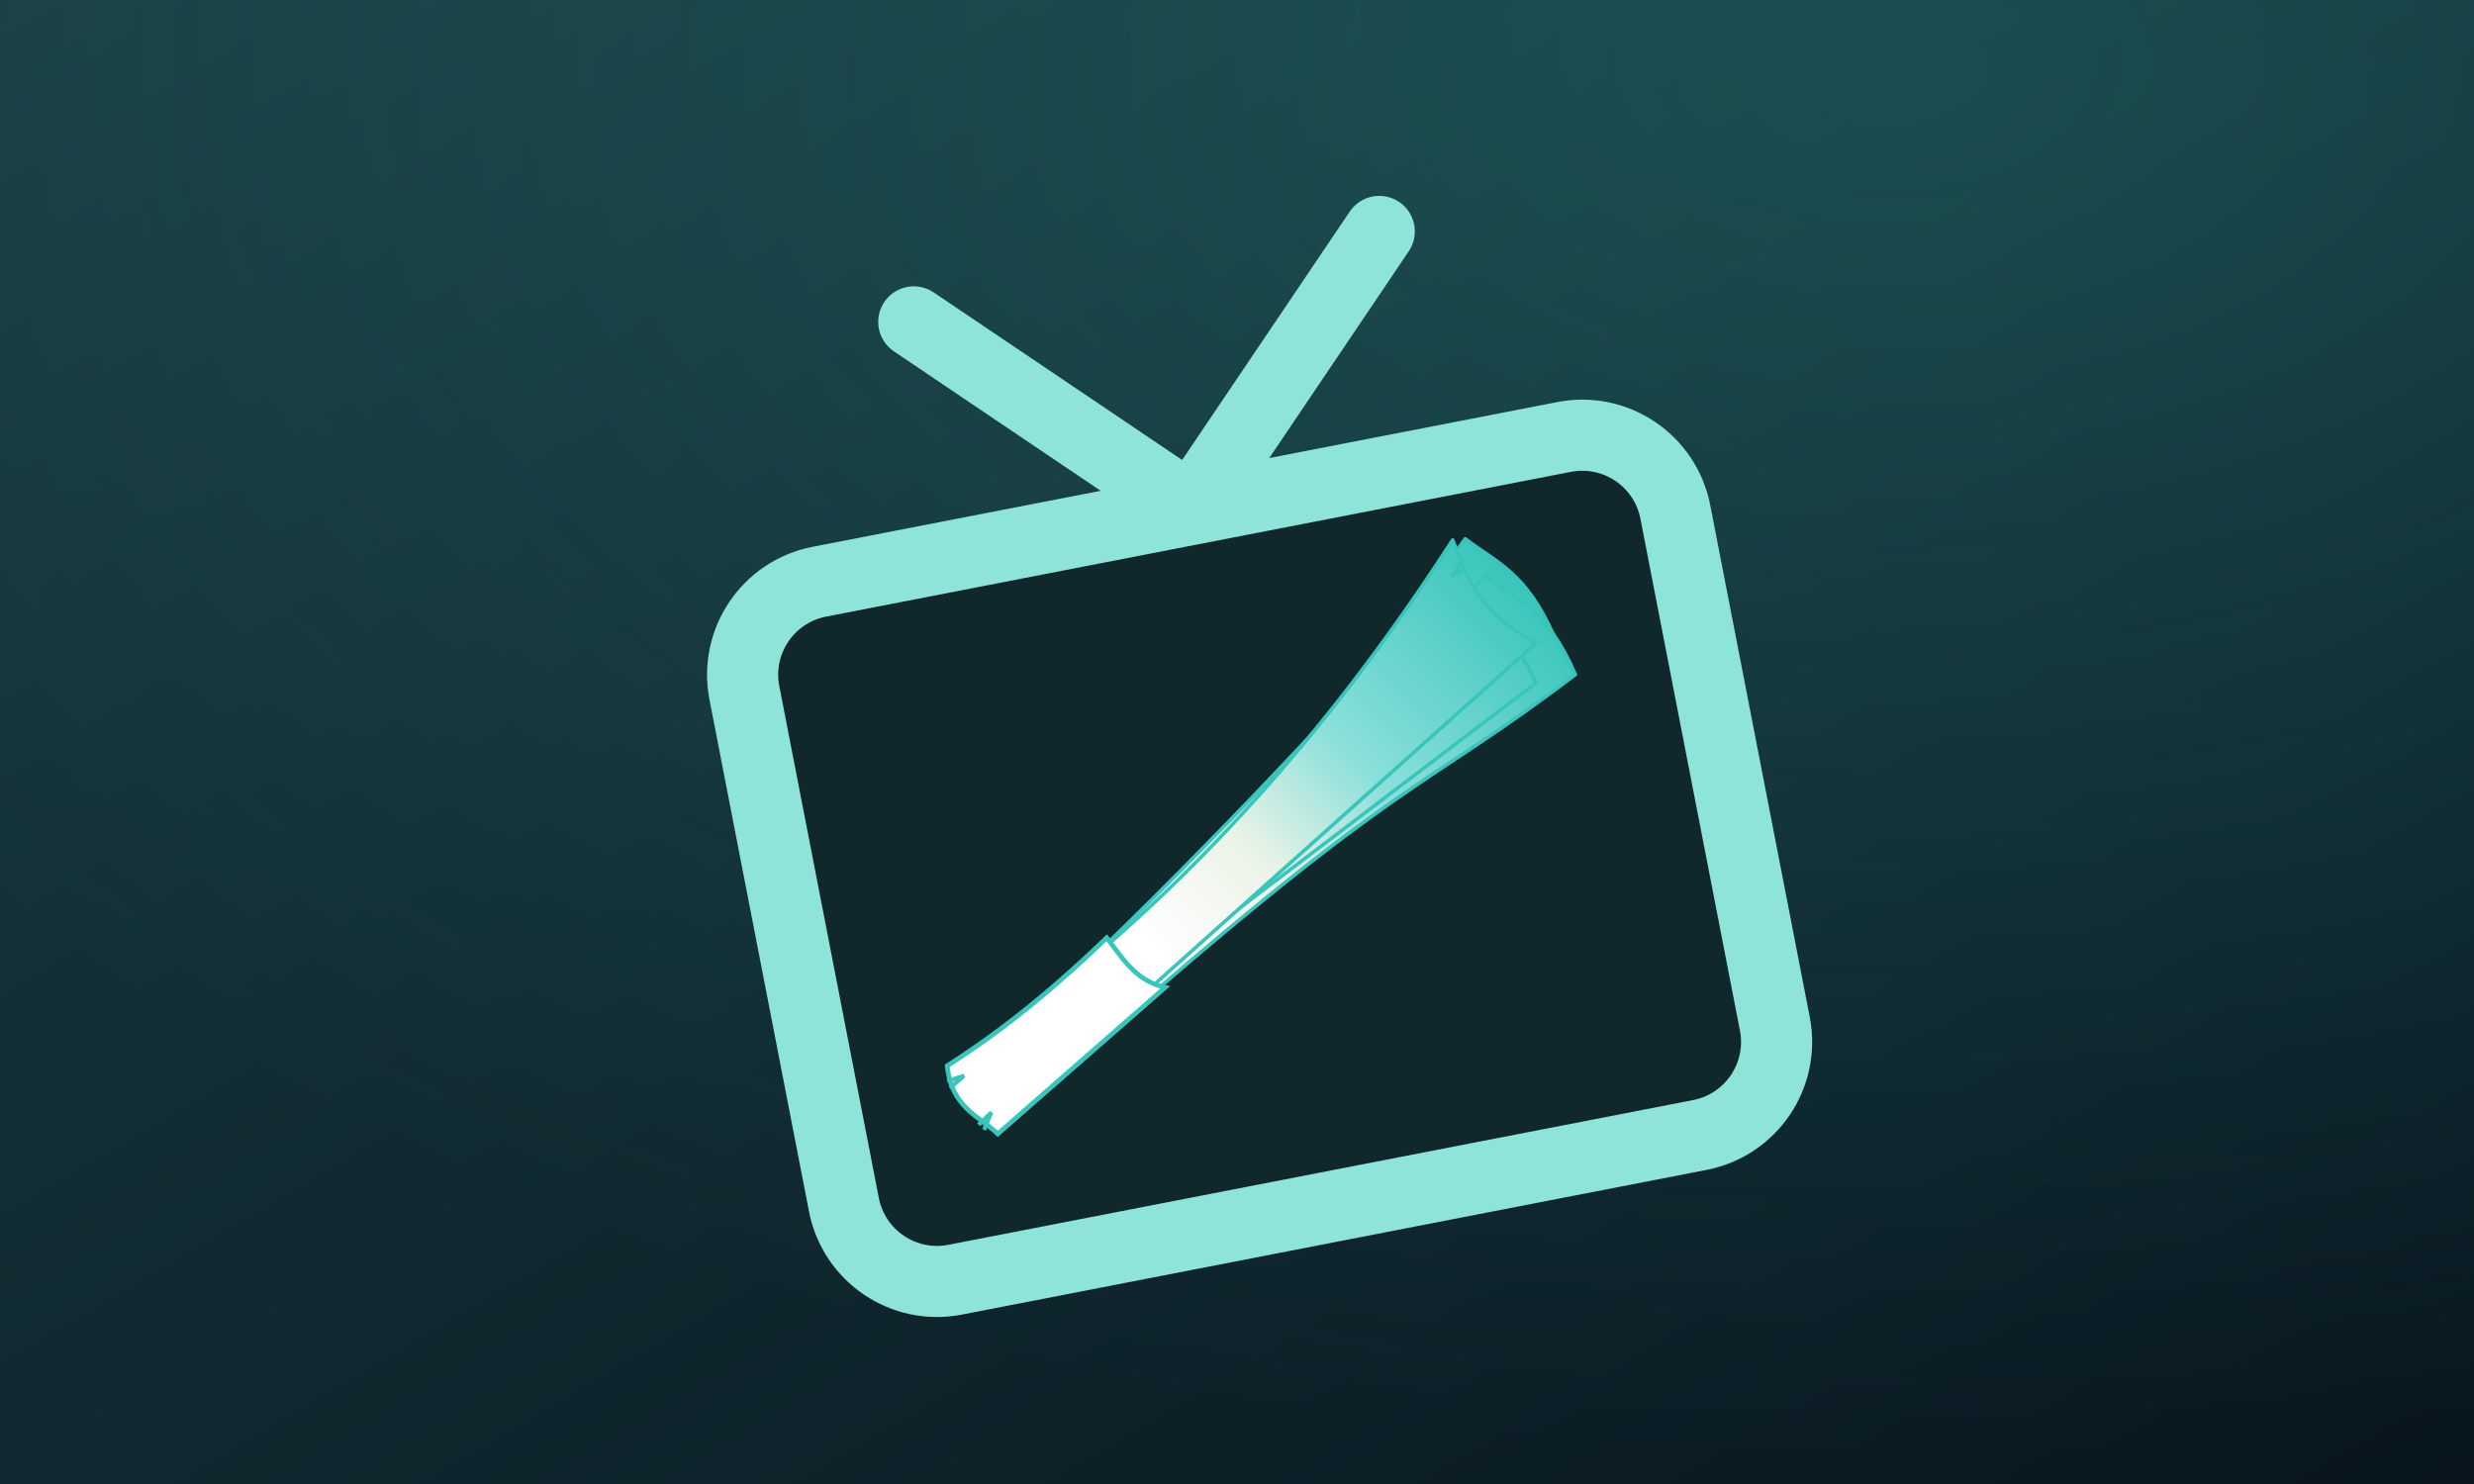
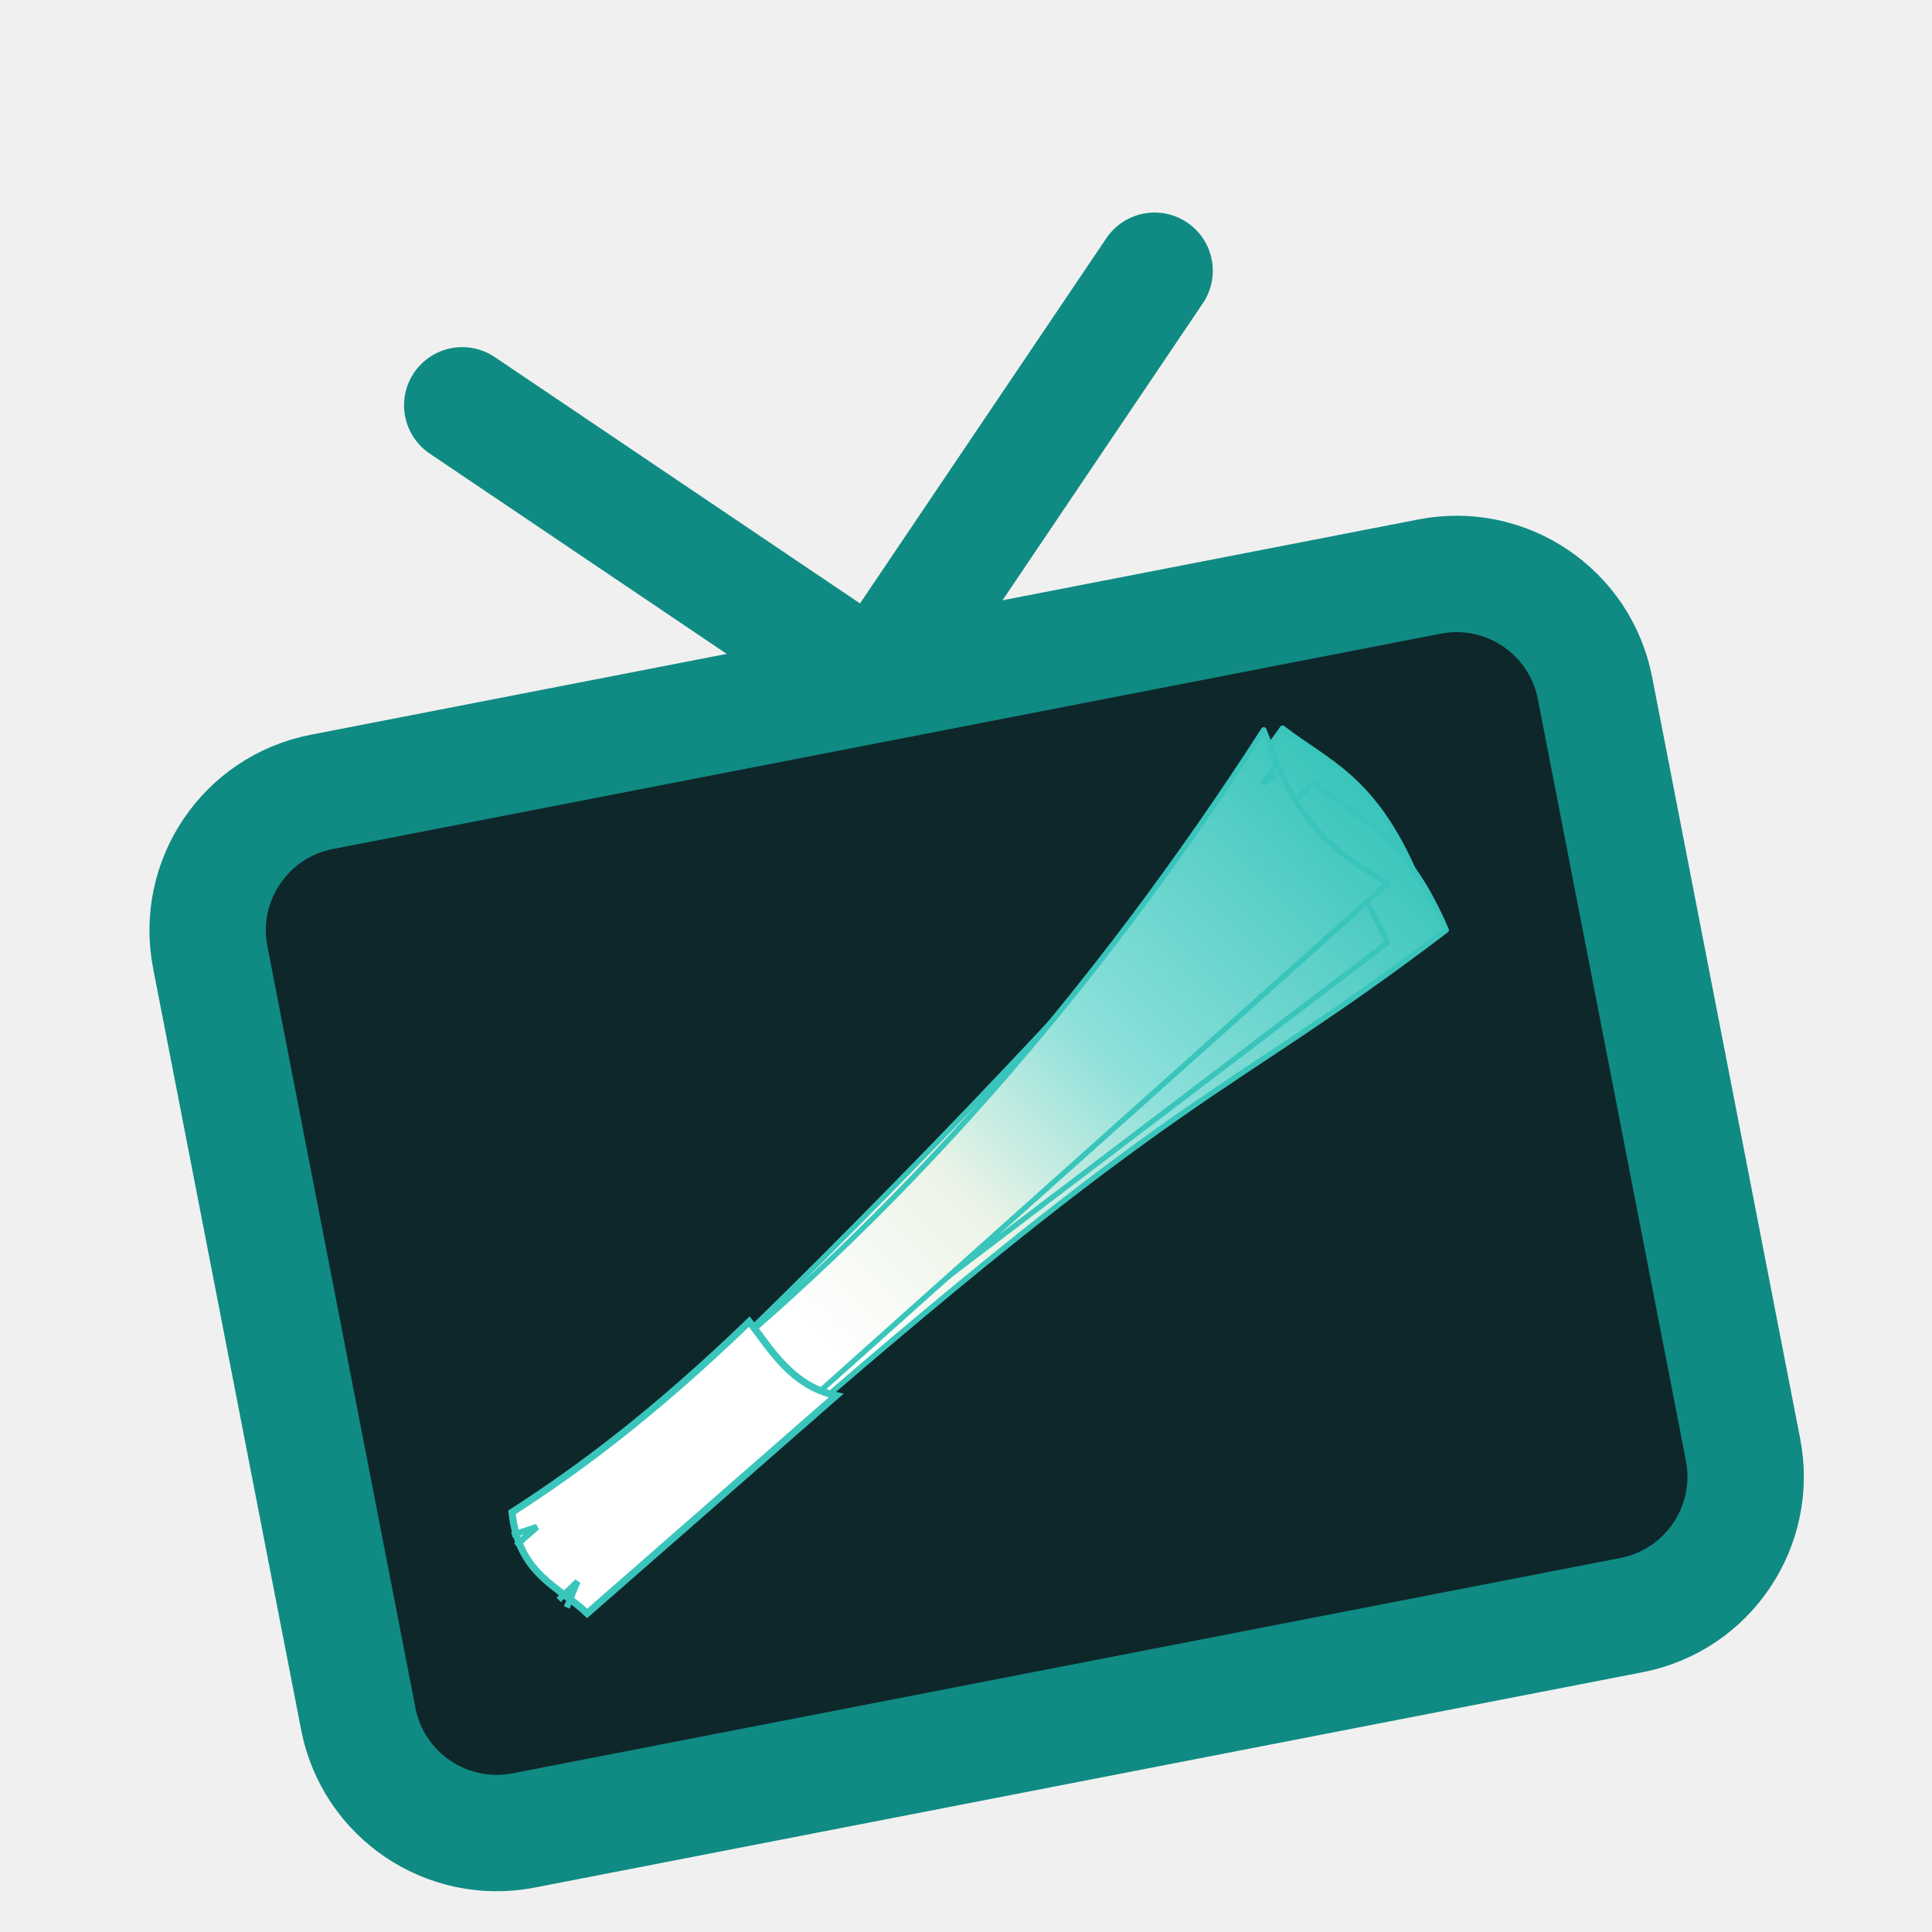
- <svg xmlns="http://www.w3.org/2000/svg" width="800" height="480" viewBox="0 0 800 480">
-   <defs>
-     <linearGradient id="surface" x1="0" y1="0" x2="1" y2="1">
-       <stop stop-color="#193d42" />
-       <stop offset="1" stop-color="#08151e" />
-     </linearGradient>
-     <radialGradient id="light" cx=".76" cy=".04" r=".95">
-       <stop stop-color="#39c5bb" stop-opacity=".22" />
-       <stop offset="1" stop-color="#39c5bb" stop-opacity="0" />
-     </radialGradient>
-   </defs>
-   <rect width="800" height="480" fill="url(#surface)" />
-   <rect width="800" height="480" fill="url(#light)" />
+ <svg xmlns="http://www.w3.org/2000/svg" width="96" height="96" viewBox="195 16 420 420">
  <g transform="rotate(-11 400 240)">
-     <svg x="216" y="56" width="368" height="368" viewBox="0 0 24 24" fill="none" stroke="#8ee4d9" stroke-width="1.5" stroke-linecap="round" stroke-linejoin="round">
+     <svg x="216" y="56" width="368" height="368" viewBox="0 0 24 24" fill="none" stroke="#0f8b83" stroke-width="1.65" stroke-linecap="round" stroke-linejoin="round">
      <path d="m17 2-5 5-5-5" />
-       <rect width="20" height="15" x="2" y="7" rx="2" fill="#10282c" />
+       <rect width="20" height="15" x="2" y="7" rx="2" fill="#0e272b" />
    </svg>
  </g>
  <g transform="translate(407 279) rotate(45)">
    <svg x="-30" y="-125" width="60" height="250" viewBox="0 0 179.042 743.973">
      <defs>
        <linearGradient id="leekColor" gradientUnits="userSpaceOnUse" x1="650" y1="-417" x2="650" y2="326">
          <stop stop-color="#39c5bb" />
          <stop offset=".32" stop-color="#8ce0da" />
          <stop offset=".5" stop-color="#ecf3e7" />
          <stop offset=".68" stop-color="#ffffff" />
        </linearGradient>
      </defs>
      <g id="layer1" transform="translate(348.4828,596.6189)">
        <g id="g5054" transform="translate(-951.4286,-180)">
          <path id="path5029" d="m 665.519,170.668 75.323,-570.801 c -64.358,-25.688 -91.727,-11.024 -128.329,-6.433 31.947,192.773 52.387,387.847 37.012,590.084" style="fill:url(#leekColor);fill-rule:evenodd;stroke:#39c5bb;stroke-width:3.5;stroke-linecap:round;stroke-linejoin:round;stroke-miterlimit:4;stroke-dasharray:none;stroke-opacity:1" />
          <path style="fill:url(#leekColor);fill-rule:evenodd;stroke:#39c5bb;stroke-width:3.5;stroke-linecap:round;stroke-linejoin:round;stroke-miterlimit:4;stroke-dasharray:none;stroke-opacity:1" d="m 704.915,181.779 c 25.108,-388.582 50.216,-385.809 75.323,-570.801 -64.358,-25.688 -91.727,-11.024 -128.329,-6.433 l -8.445,578.973" id="path5031" />
          <path id="path5033" d="m 683.699,196.007 75.355,-552.203 c -64.384,-24.851 -91.765,-10.665 -128.382,-6.224 13.642,185.758 16.232,369.06 12.765,551.017" style="fill:url(#leekColor);fill-rule:evenodd;stroke:#39c5bb;stroke-width:3.443;stroke-linecap:round;stroke-linejoin:round;stroke-miterlimit:4;stroke-dasharray:none;stroke-opacity:1" />
          <path id="path5035" d="m 639.041,185.707 c 22.202,-191.482 8.08,-385.991 -34.345,-582.858 34.078,14.244 64.661,32.617 127.279,13.132 l -32.325,580.838" style="fill:url(#leekColor);fill-rule:evenodd;stroke:#39c5bb;stroke-width:3.5;stroke-linecap:round;stroke-linejoin:round;stroke-miterlimit:4;stroke-dasharray:none;stroke-opacity:1" />
          <path id="path5037" d="m 625.909,-387.05 3.03,15.152 3.03,-14.142 0,0" style="fill:none;fill-rule:evenodd;stroke:#39c5bb;stroke-width:3.4;stroke-linecap:butt;stroke-linejoin:miter;stroke-miterlimit:4;stroke-dasharray:none;stroke-opacity:1" />
          <path style="fill:#ffffff;fill-opacity:1;fill-rule:evenodd;stroke:#39c5bb;stroke-width:4.593;stroke-linecap:butt;stroke-linejoin:miter;stroke-miterlimit:4;stroke-dasharray:none;stroke-opacity:1" d="m 640.142,110.318 c -1.63,85.616 -10.319,145.351 -21.412,196.274 31.761,25.559 54.95,12.541 80.889,11.895 l 14.274,-214.117 c -25.495,16.219 -51.469,8.523 -73.751,5.948 z" id="path5039" />
          <path style="fill:none;fill-rule:evenodd;stroke:#39c5bb;stroke-width:4.004;stroke-linecap:butt;stroke-linejoin:miter;stroke-miterlimit:4;stroke-dasharray:none;stroke-opacity:1" d="m 635.766,320.013 1.171,-18.159 -7.757,15.162 0,0" id="path5041" />
          <path id="path5043" d="m 687.539,325.141 -6.947,-16.818 -0.286,17.029 0,0" style="fill:none;fill-rule:evenodd;stroke:#39c5bb;stroke-width:4.004;stroke-linecap:butt;stroke-linejoin:miter;stroke-miterlimit:4;stroke-dasharray:none;stroke-opacity:1" />
        </g>
      </g>
    </svg>
  </g>
</svg>
